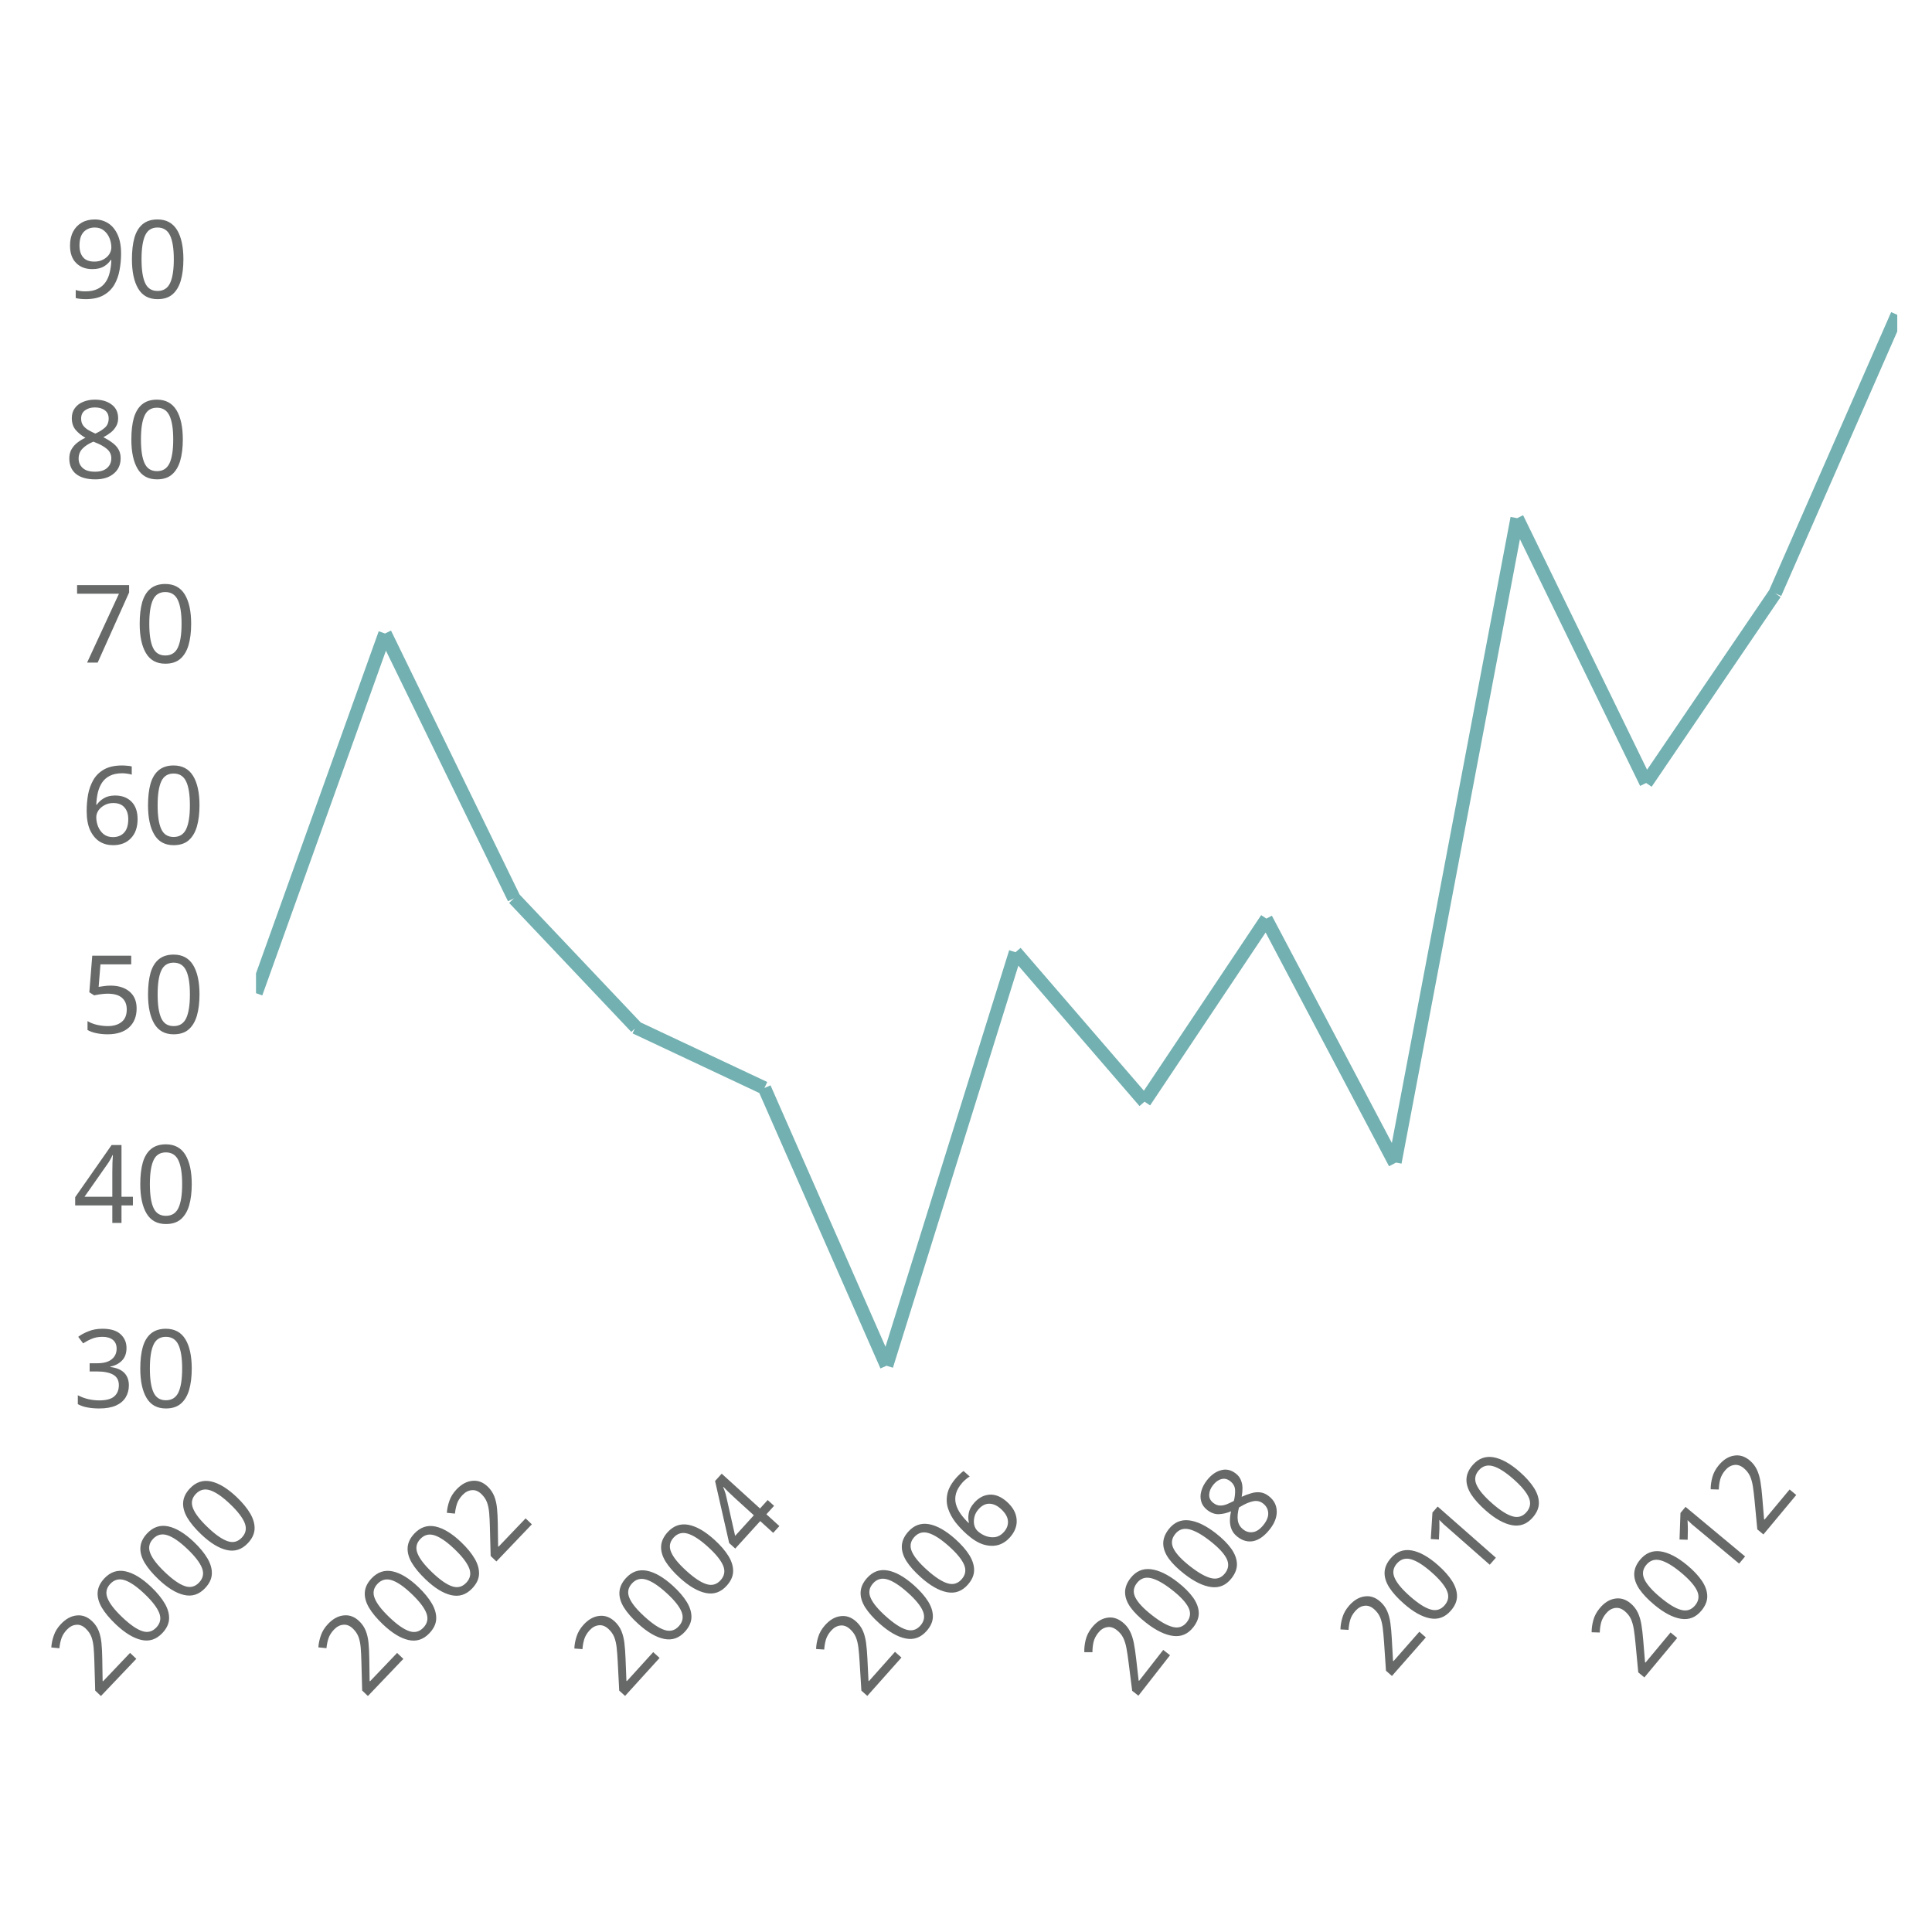
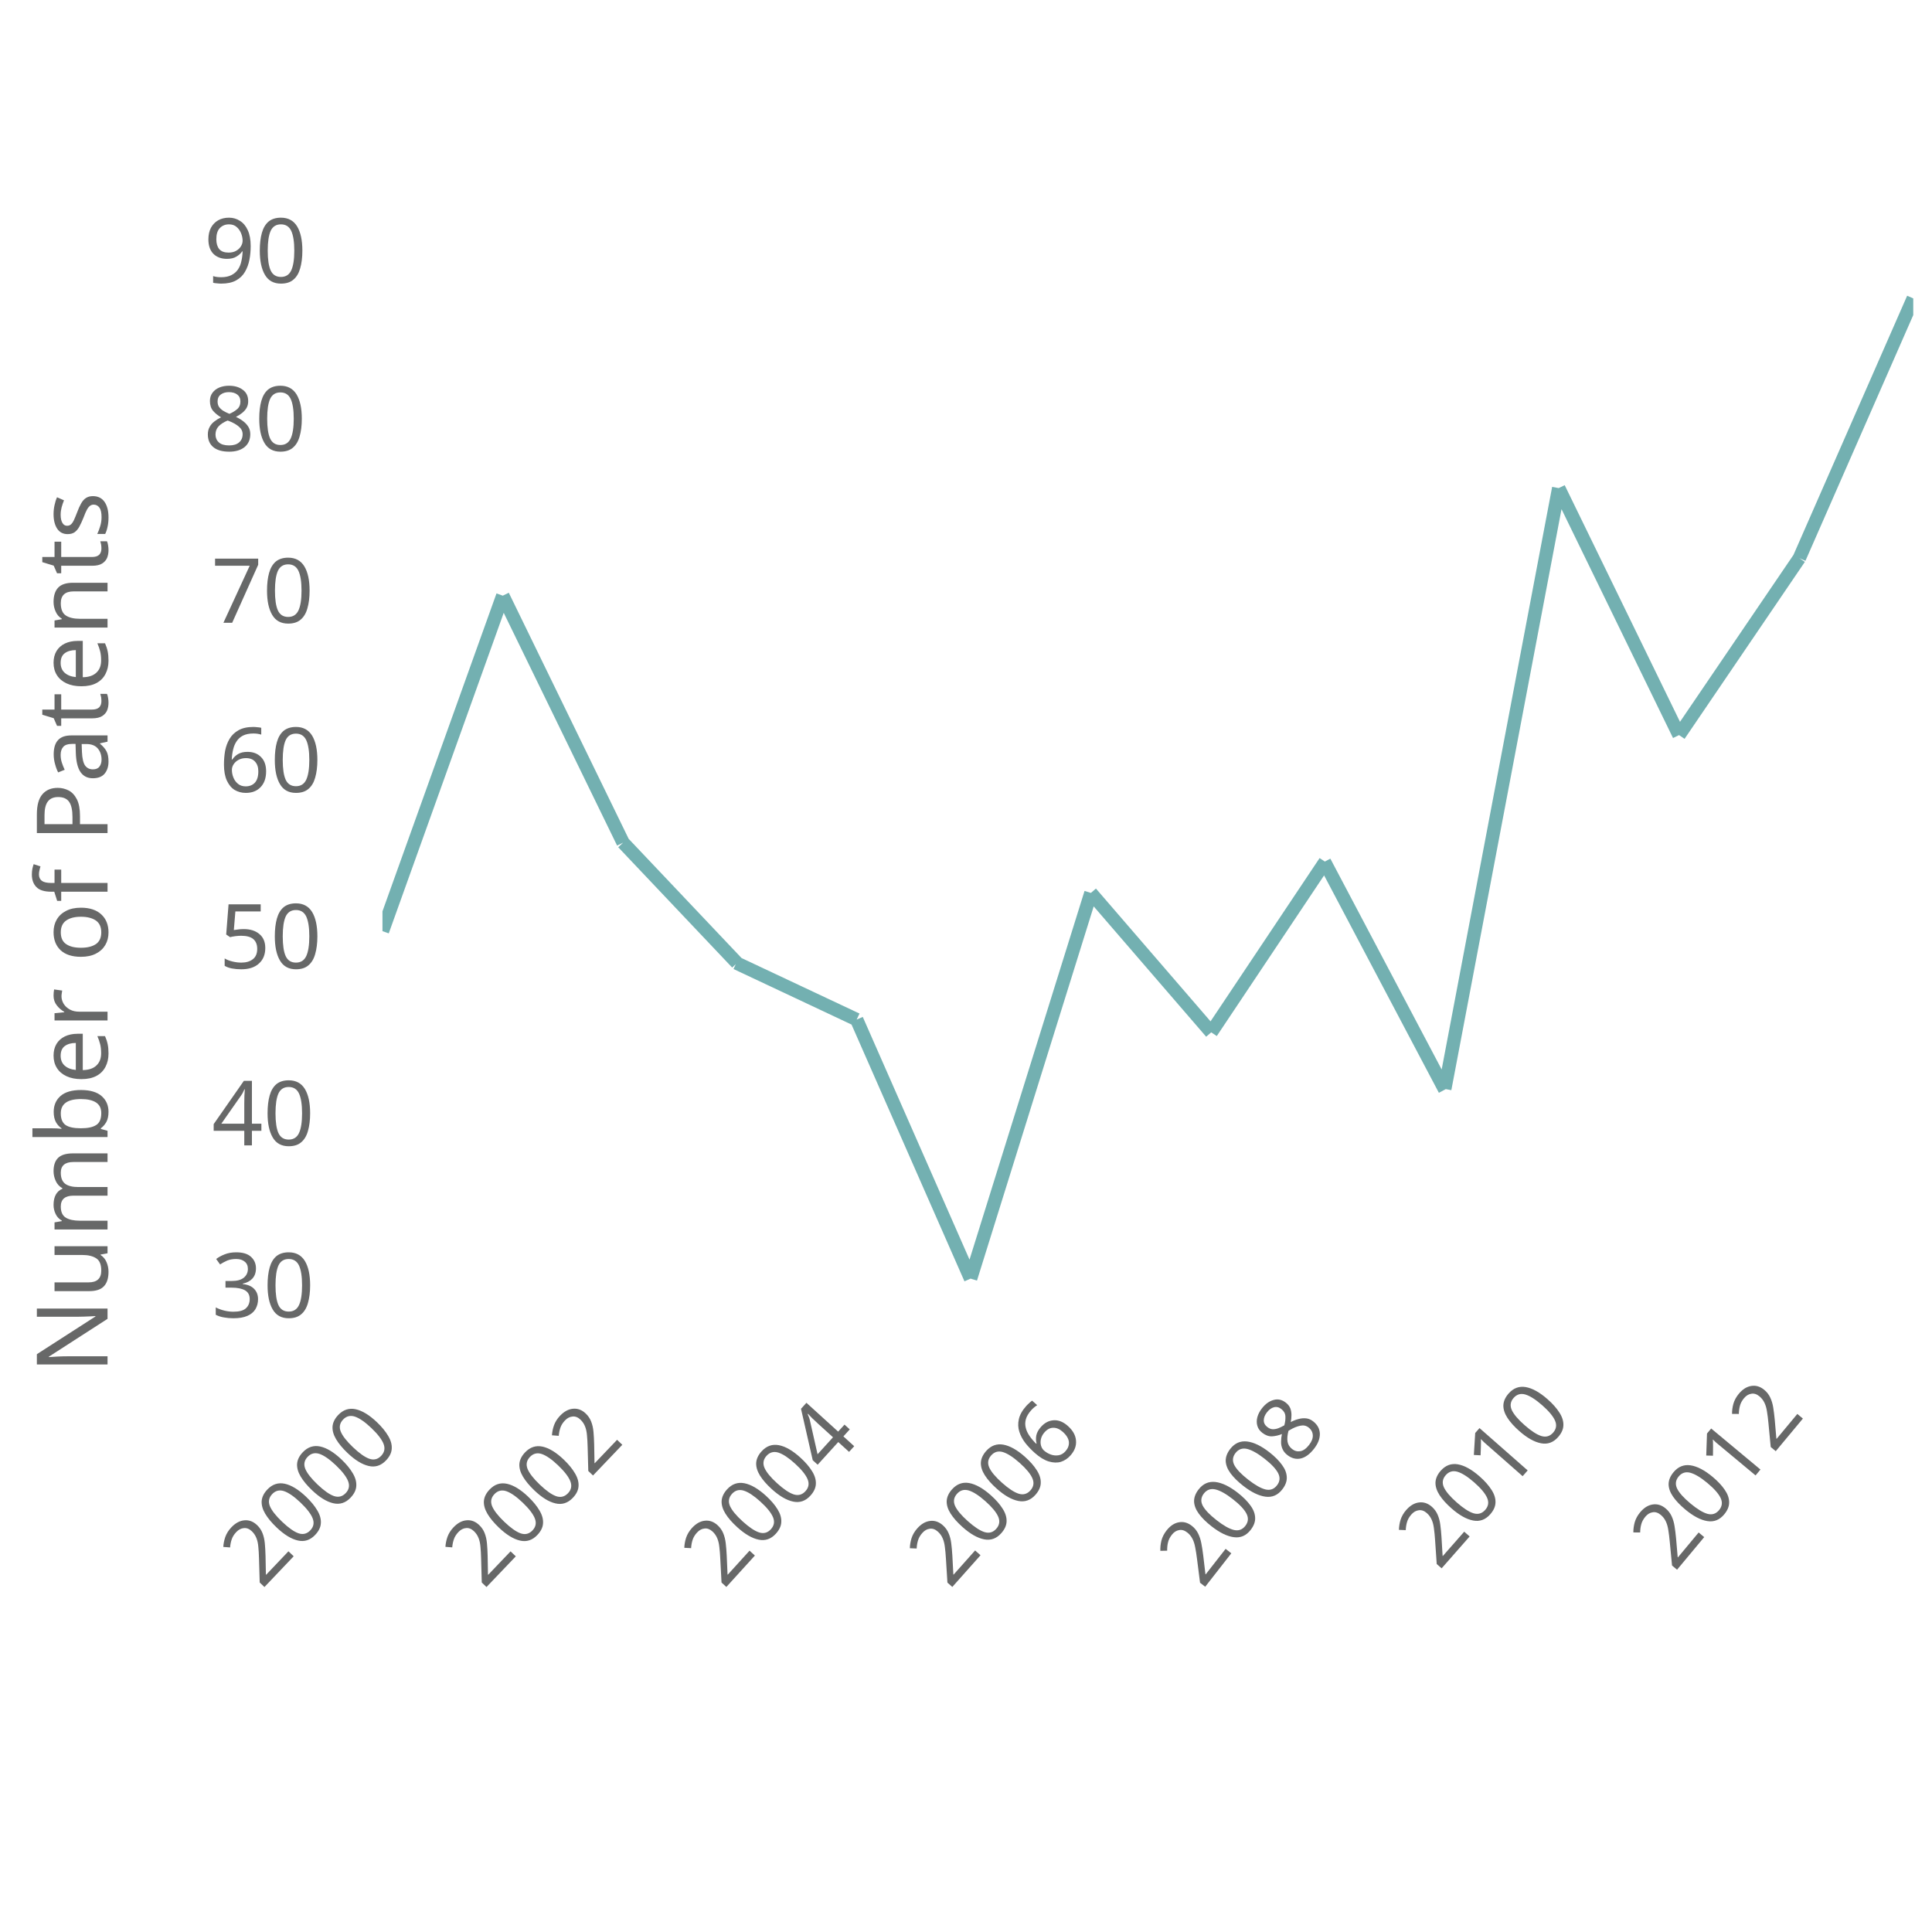
<svg xmlns="http://www.w3.org/2000/svg" xmlns:xlink="http://www.w3.org/1999/xlink" version="1.1" id="Layer_1" x="0px" y="0px" width="217px" height="217px" viewBox="0 0 217 217" enable-background="new 0 0 217 217" xml:space="preserve">
  <g id="Layer_1_1_">
    <g>
      <g>
        <g>
-           <defs>
-             <rect id="SVGID_1_" x="28.754" y="30.842" width="184.344" height="127.16" />
-           </defs>
-           <clipPath id="SVGID_2_">
-             <use xlink:href="#SVGID_1_" overflow="visible" />
-           </clipPath>
-           <path clip-path="url(#SVGID_2_)" fill="#73B0B1" stroke="#73B0B1" stroke-width="1.5" stroke-miterlimit="10" d="      M199.378,66.638l13.721-31.279 M184.892,87.945l14.486-21.307 M170.401,58.201l14.49,29.745 M156.681,130.557l13.721-72.356       M142.191,103.2l14.489,27.444 M128.556,123.741l13.721-20.54 M114.065,106.951l14.49,16.79 M99.578,153.399l14.488-46.448       M85.857,122.206l13.72,31.193 M71.368,115.389l14.489,6.817 M57.731,100.9l13.721,14.489 M43.244,71.155l14.488,29.744       M28.754,111.552l14.489-40.397" />
+           <g>
+             <defs>
+               <rect id="SVGID_1_" x="42.958" y="29.305" width="171.937" height="118.603" />
+             </defs>
+             <clipPath id="SVGID_2_">
+               <use xlink:href="#SVGID_1_" overflow="visible" />
+             </clipPath>
+             <path clip-path="url(#SVGID_2_)" fill="#73B0B1" stroke="#73B0B1" stroke-width="1.5" stroke-miterlimit="10" d="       M202.099,62.691l12.798-29.174 M188.589,82.564l13.51-19.873 M175.071,54.823l13.516,27.742 M162.276,122.308l12.797-67.485        M148.761,96.793l13.514,25.597 M136.044,115.952l12.796-19.158 M122.527,100.292l13.515,15.661 M109.016,143.613       l13.514-43.322 M96.218,114.52l12.796,29.094 M82.705,108.161l13.514,6.358 M69.985,94.647l12.798,13.514 M56.473,66.904       l13.513,27.742 M42.958,104.583l13.514-37.678" />
+           </g>
        </g>
      </g>
    </g>
  </g>
  <g id="Layer_2">
-     <text transform="matrix(0.6892 -0.7246 0.7246 0.6892 10.9385 190.9141)" fill="#676868" font-family="'ArialMT'" font-size="12.181">2000</text>
-     <text transform="matrix(0.6717 -0.7408 0.7408 0.6717 26.938 190.915)" display="none" fill="#676868" enable-background="new    " font-family="'ArialMT'" font-size="12.18">2001</text>
-     <text transform="matrix(0.6906 -0.7232 0.7232 0.6906 40.9229 190.9121)" fill="#676868" font-family="'ArialMT'" font-size="12.18">2002</text>
-     <text transform="matrix(0.6906 -0.7232 0.7232 0.6906 55.0396 190.9131)" display="none" fill="#676868" enable-background="new    " font-family="'ArialMT'" font-size="12.18">2003</text>
-     <text transform="matrix(0.6724 -0.7402 0.7402 0.6724 69.8193 190.9121)" fill="#676868" font-family="'ArialMT'" font-size="12.18">2004</text>
-     <text transform="matrix(0.6522 -0.758 0.758 0.6522 84.0986 190.9131)" display="none" fill="#676868" enable-background="new    " font-family="'ArialMT'" font-size="12.179">2005</text>
-     <text transform="matrix(0.6649 -0.7469 0.7469 0.6649 97.0303 190.9141)" fill="#676868" font-family="'ArialMT'" font-size="12.18">2006</text>
-     <text transform="matrix(0.6546 -0.756 0.756 0.6546 112.9893 190.915)" display="none" fill="#676868" enable-background="new    " font-family="'ArialMT'" font-size="12.181">2007</text>
-     <text transform="matrix(0.6155 -0.7881 0.7881 0.6155 127.5107 190.9131)" fill="#676868" font-family="'ArialMT'" font-size="12.18">2008</text>
-     <text transform="matrix(0.6368 -0.7711 0.7711 0.6368 140.8643 190.9131)" display="none" fill="#676868" enable-background="new    " font-family="'ArialMT'" font-size="12.181">2009</text>
-     <text transform="matrix(0.6602 -0.7511 0.7511 0.6602 155.959 188.6777)" fill="#676868" font-family="'ArialMT'" font-size="12.18">2010</text>
-     <text transform="matrix(0.6065 -0.7951 0.7951 0.6065 172.4678 187.3223)" display="none" fill="#676868" enable-background="new    " font-family="'ArialMT'" font-size="12.181">2011</text>
-     <text transform="matrix(0.6398 -0.7685 0.7685 0.6398 184.3223 188.8516)" fill="#676868" font-family="'ArialMT'" font-size="12.18">2012</text>
-     <text transform="matrix(0.62 -0.7846 0.7846 0.62 199.2959 190.0557)" display="none" fill="#676868" enable-background="new    " font-family="'ArialMT'" font-size="12.18">2013</text>
-     <text transform="matrix(1 0 0 1 8.1934 158.0723)" fill="#676868" font-family="'ArialMT'" font-size="12.18">30</text>
-     <text transform="matrix(1 0 0 1 8.1934 137.3574)" fill="#676868" font-family="'ArialMT'" font-size="12.18">40</text>
-     <text transform="matrix(1 0 0 1 9.0645 116.0469)" fill="#676868" font-family="'ArialMT'" font-size="12.18">50</text>
-     <text transform="matrix(1 0 0 1 9.0635 94.8047)" fill="#676868" font-family="'ArialMT'" font-size="12.18">60</text>
-     <text transform="matrix(1 0 0 1 8.127 74.4199)" fill="#676868" font-family="'ArialMT'" font-size="12.18">70</text>
-     <text transform="matrix(1 0 0 1 7.1904 53.7158)" fill="#676868" font-family="'ArialMT'" font-size="12.18">80</text>
-     <text transform="matrix(1 0 0 1 7.2559 33.4766)" fill="#676868" font-family="'ArialMT'" font-size="12.18">90</text>
+     <text transform="matrix(0.6892 -0.7246 0.7246 0.6892 29.3682 178.6035)" fill="#676868" font-family="'Montserrat-Regular'" font-size="10.096">2000</text>
+     <text transform="matrix(0.6717 -0.7408 0.7408 0.6717 41.2661 178.6045)" display="none" fill="#676868" enable-background="new    " font-family="'Montserrat-Regular'" font-size="11.36">2001</text>
+     <text transform="matrix(0.6906 -0.7232 0.7232 0.6906 54.3086 178.6035)" fill="#676868" font-family="'Montserrat-Regular'" font-size="10.096">2002</text>
+     <text transform="matrix(0.6906 -0.7232 0.7232 0.6906 67.4741 178.6025)" display="none" fill="#676868" enable-background="new    " font-family="'Montserrat-Regular'" font-size="11.36">2003</text>
+     <text transform="matrix(0.6724 -0.7402 0.7402 0.6724 81.2588 178.6025)" fill="#676868" font-family="'Montserrat-Regular'" font-size="10.096">2004</text>
+     <text transform="matrix(0.6522 -0.758 0.758 0.6522 94.5771 178.6025)" display="none" fill="#676868" enable-background="new    " font-family="'Montserrat-Regular'" font-size="11.359">2005</text>
+     <text transform="matrix(0.6649 -0.7469 0.7469 0.6649 106.6396 178.6055)" fill="#676868" font-family="'Montserrat-Regular'" font-size="10.096">2006</text>
+     <text transform="matrix(0.6546 -0.756 0.756 0.6546 121.5234 178.6055)" display="none" fill="#676868" enable-background="new    " font-family="'Montserrat-Regular'" font-size="11.361">2007</text>
+     <text transform="matrix(0.6155 -0.7881 0.7881 0.6155 135.0684 178.6035)" fill="#676868" font-family="'Montserrat-Regular'" font-size="10.096">2008</text>
+     <text transform="matrix(0.6368 -0.7711 0.7711 0.6368 147.5225 178.6035)" display="none" fill="#676868" enable-background="new    " font-family="'Montserrat-Regular'" font-size="11.362">2009</text>
+     <text transform="matrix(0.6602 -0.7511 0.7511 0.6602 161.6025 176.5166)" fill="#676868" font-family="'Montserrat-Regular'" font-size="10.096">2010</text>
+     <text transform="matrix(0.6065 -0.7951 0.7951 0.6065 176.999 175.2539)" display="none" fill="#676868" enable-background="new    " font-family="'Montserrat-Regular'" font-size="11.361">2011</text>
+     <text transform="matrix(0.6398 -0.7685 0.7685 0.6398 188.0557 176.6807)" fill="#676868" font-family="'Montserrat-Regular'" font-size="10.096">2012</text>
+     <text transform="matrix(0.62 -0.7846 0.7846 0.62 202.0215 177.8037)" display="none" fill="#676868" enable-background="new    " font-family="'Montserrat-Regular'" font-size="11.36">2013</text>
+     <text transform="matrix(1 0 0 1 23.7803 147.9717)" fill="#676868" font-family="'Montserrat-Regular'" font-size="10.096">30</text>
+     <text transform="matrix(1 0 0 1 23.7803 128.6514)" fill="#676868" font-family="'Montserrat-Regular'" font-size="10.096">40</text>
+     <text transform="matrix(1 0 0 1 24.5933 108.7754)" fill="#676868" font-family="'Montserrat-Regular'" font-size="10.096">50</text>
+     <text transform="matrix(1 0 0 1 24.5928 88.9629)" fill="#676868" font-family="'Montserrat-Regular'" font-size="10.096">60</text>
+     <text transform="matrix(1 0 0 1 23.7188 69.9492)" fill="#676868" font-family="'Montserrat-Regular'" font-size="10.096">70</text>
+     <text transform="matrix(1 0 0 1 22.8452 50.6382)" fill="#676868" font-family="'Montserrat-Regular'" font-size="10.096">80</text>
+     <text transform="matrix(1 0 0 1 22.9067 31.7617)" fill="#676868" font-family="'Montserrat-Regular'" font-size="10.096">90</text>
  </g>
+   <text transform="matrix(-4.371139e-008 -1 1 -4.371139e-008 12.0781 154.335)" fill="#676868" font-family="'Montserrat-Regular'" font-size="11.106">Number of Patents</text>
</svg>
